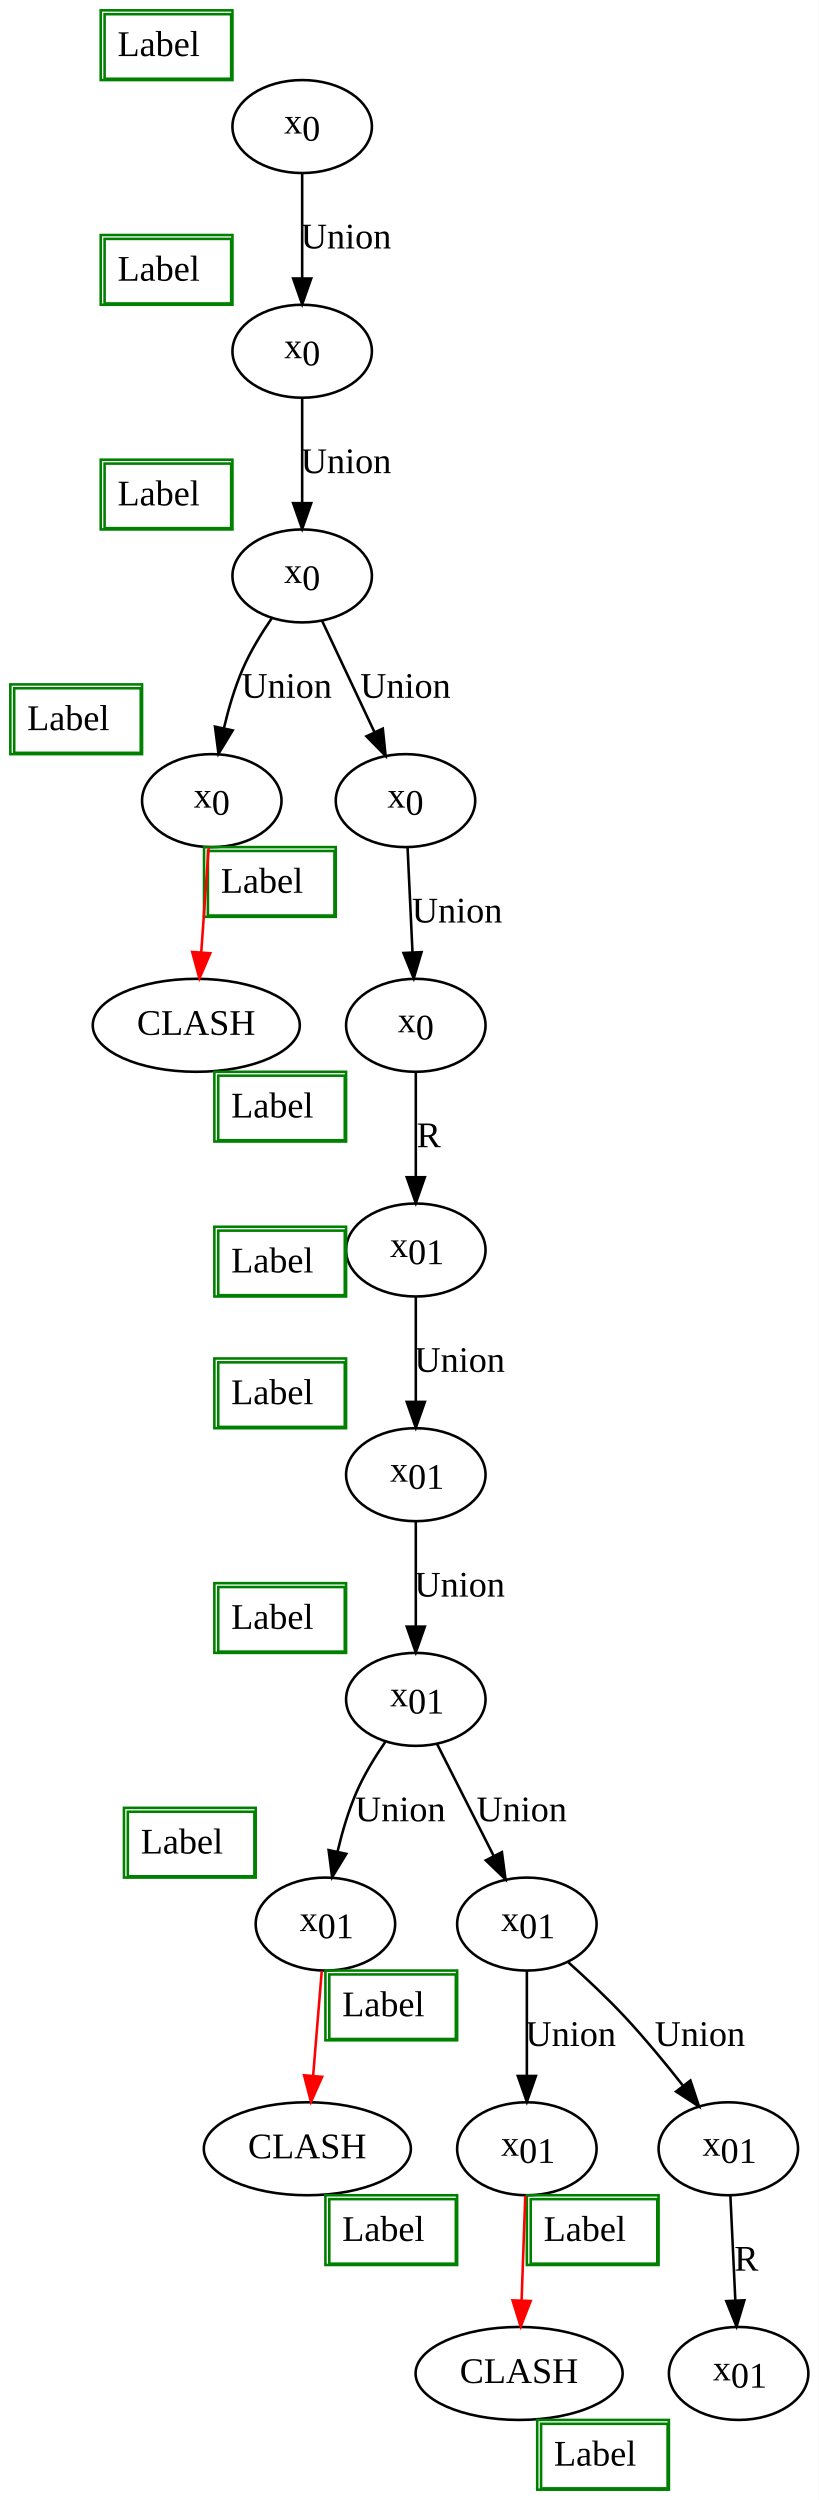
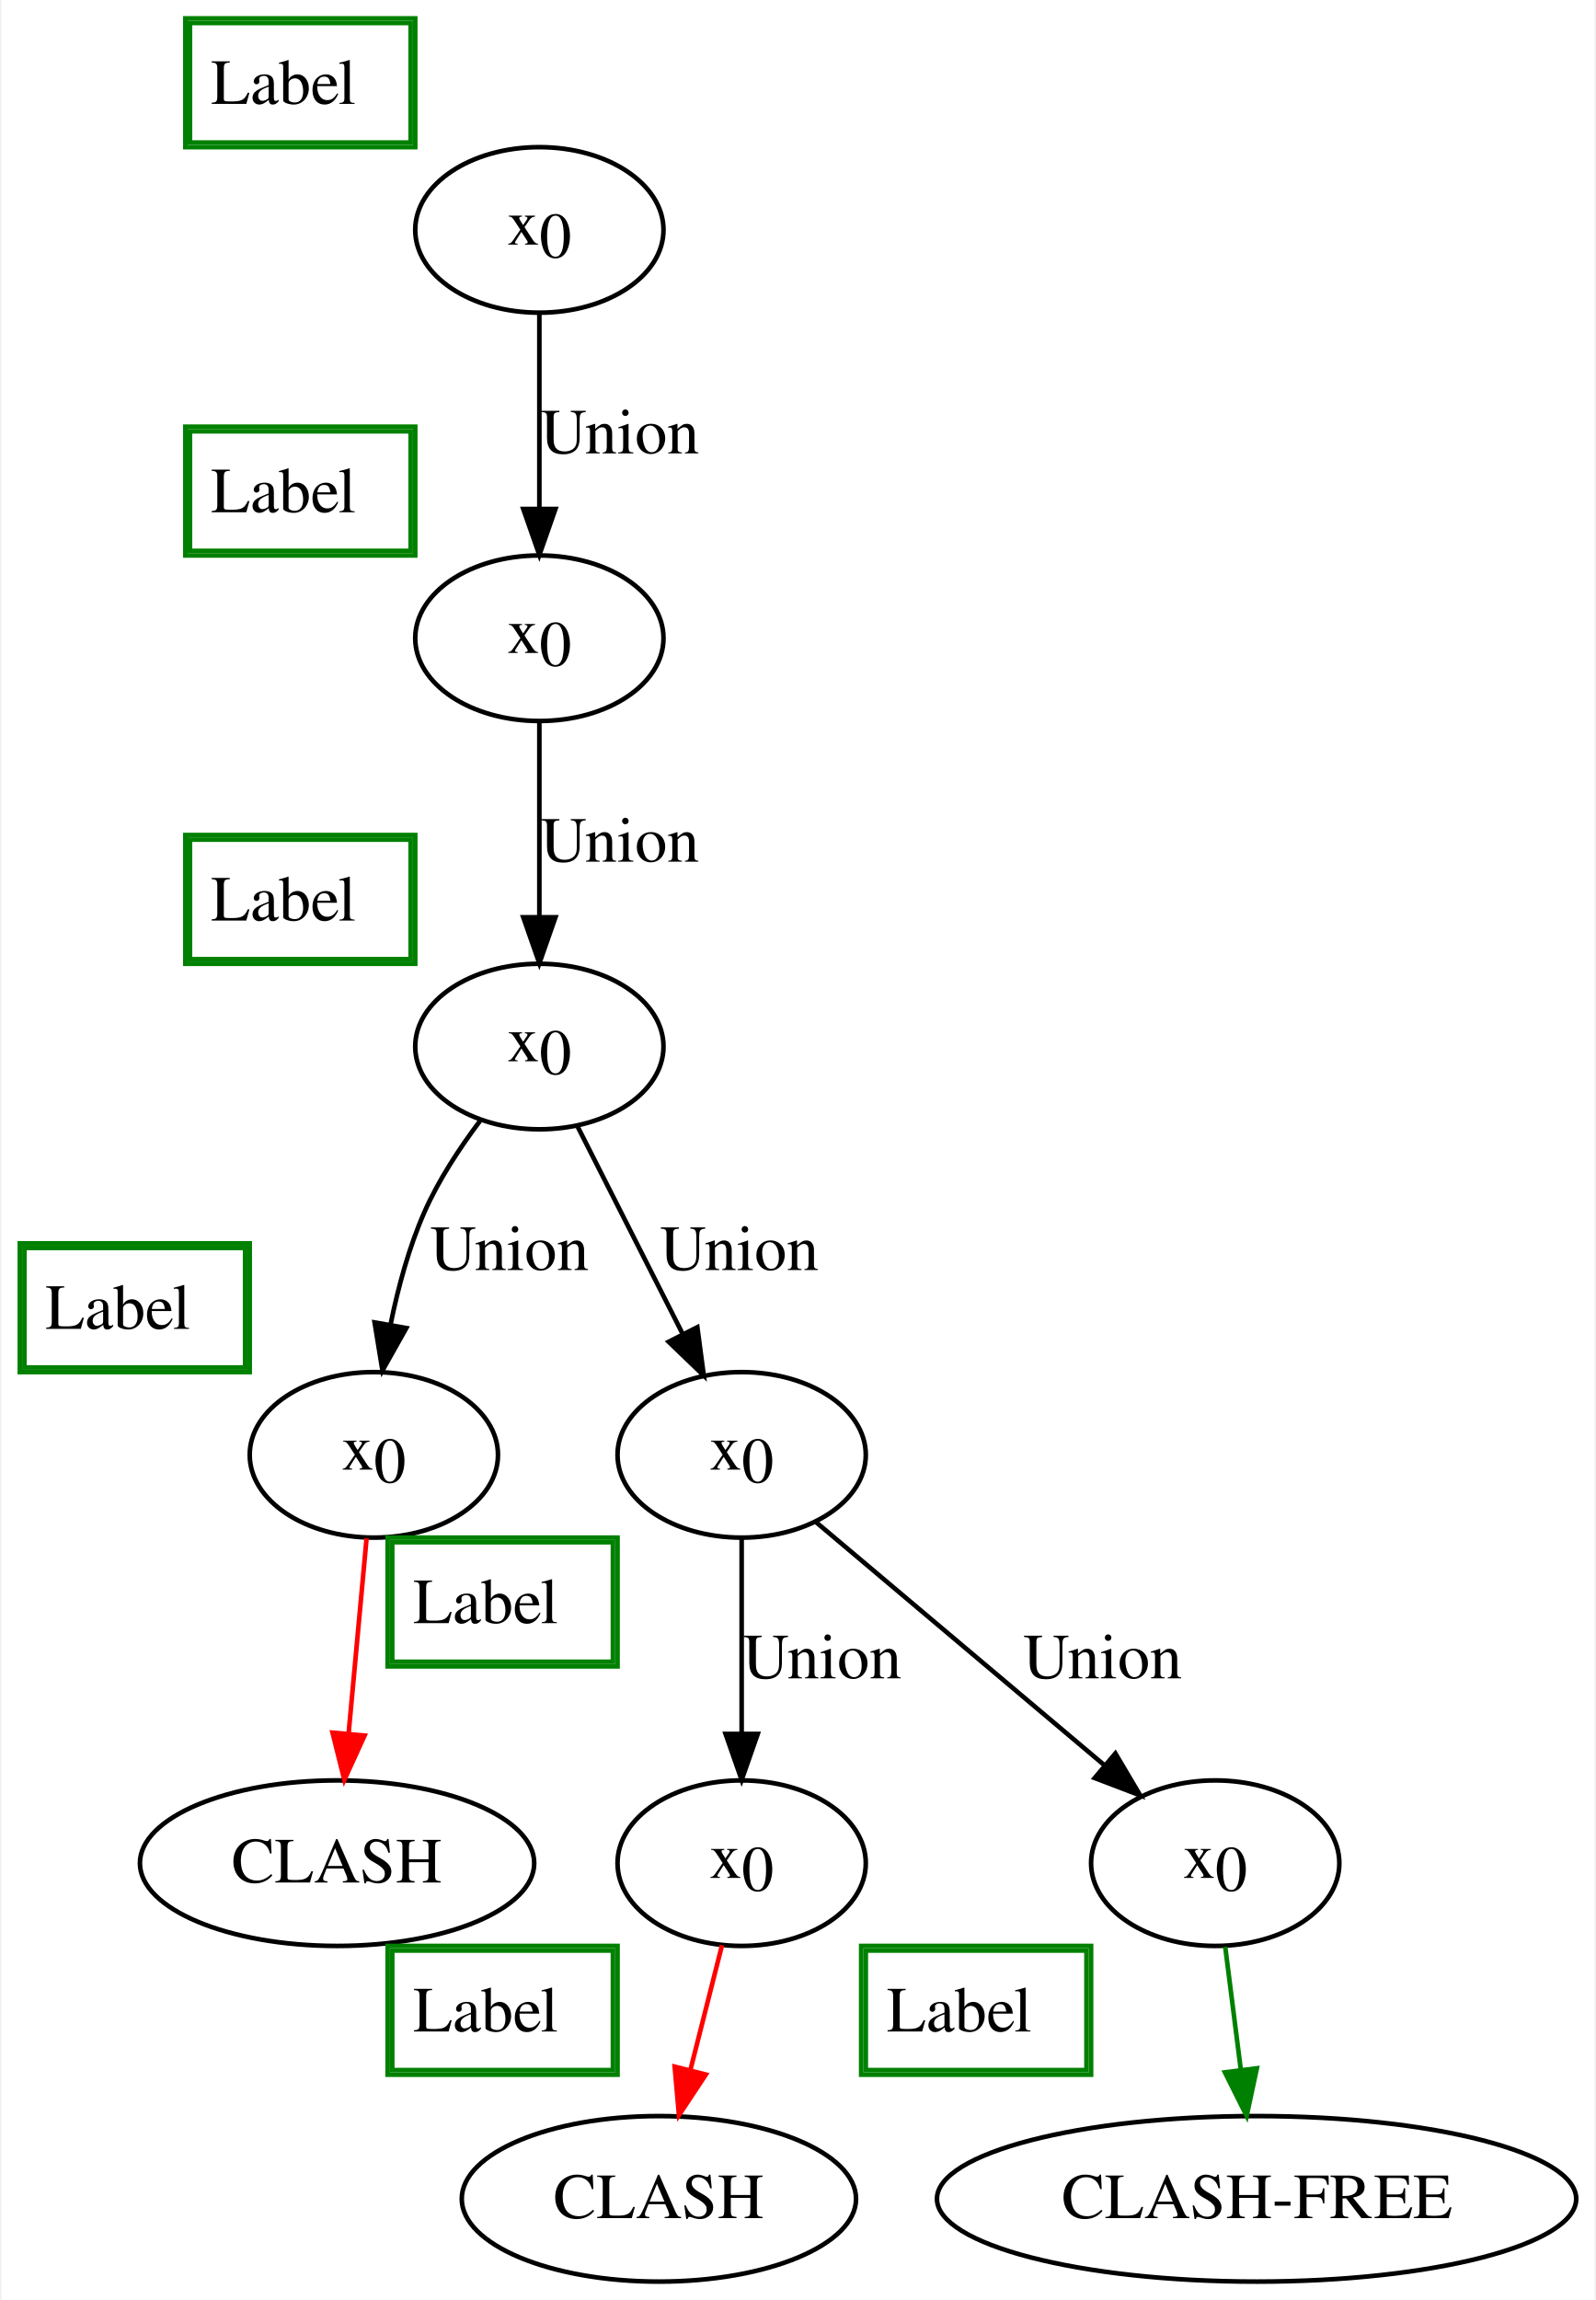
- <svg xmlns="http://www.w3.org/2000/svg" xmlns:xlink="http://www.w3.org/1999/xlink" width="317px" height="968px" viewBox="0.00 0.00 317.00 968.00">
-   <g id="graph0" class="graph" transform="scale(1.0 1.0) rotate(0.0) translate(4.0 964.0)">
-     <polygon fill="white" stroke="transparent" points="-4,4 -4,-964 313,-964 313,4 -4,4" />
+ <svg xmlns="http://www.w3.org/2000/svg" xmlns:xlink="http://www.w3.org/1999/xlink" width="347px" height="500px" viewBox="0.00 0.00 346.51 500.20">
+   <g id="graph0" class="graph" transform="scale(1.0 1.0) rotate(0.0) translate(4.0 496.2)">
+     <polygon fill="white" stroke="transparent" points="-4,4 -4,-496.2 342.51,-496.2 342.51,4 -4,4" />
    <g id="node1" class="node">
-       <ellipse fill="none" stroke="black" cx="113" cy="-915" rx="27" ry="18" />
-       <text text-anchor="start" x="106" y="-912.3" font-family="Times New Roman,serif" font-size="14.00">x</text>
-       <text text-anchor="start" x="113" y="-912.3" font-family="Times New Roman,serif" baseline-shift="sub" font-size="14.00">0</text>
+       <ellipse fill="none" stroke="black" cx="113" cy="-446.2" rx="27" ry="18" />
+       <text text-anchor="start" x="106" y="-443" font-family="Times,serif" font-size="14.00">x</text>
+       <text text-anchor="start" x="113" y="-443" font-family="Times,serif" baseline-shift="sub" font-size="14.00">0</text>
      <g id="a_node1_0">
-         <a xlink:href="C:\Users\Mario\Desktop\ProgettoIntelligentWeb\Progetto\graph\normal\0.txt" xlink:title="Clicca per visualizzare Lx" target="_blank">
-           <polygon fill="none" stroke="green" points="36.5,-933.5 36.5,-958.5 85.5,-958.5 85.5,-933.5 36.5,-933.5" />
-           <text text-anchor="start" x="41.5" y="-942.3" font-family="Times New Roman,serif" font-size="14.00"> Label </text>
+         <a xlink:href="C:\Users\turco\OneDrive\Desktop\ProgettoIntelligentWeb\Progetto\graph\normal\0.txt" xlink:title="Clicca per visualizzare Lx" target="_blank">
+           <polygon fill="none" stroke="green" points="37,-465.2 37,-491.2 85,-491.2 85,-465.2 37,-465.2" />
+           <text text-anchor="start" x="41.56" y="-473.6" font-family="Times,serif" font-size="14.00"> Label </text>
        </a>
      </g>
-       <polygon fill="none" stroke="green" points="35,-933 35,-960 86,-960 86,-933 35,-933" />
+       <polygon fill="none" stroke="green" points="36,-464.2 36,-492.2 86,-492.2 86,-464.2 36,-464.2" />
    </g>
    <g id="node2" class="node">
-       <ellipse fill="none" stroke="black" cx="113" cy="-828" rx="27" ry="18" />
-       <text text-anchor="start" x="106" y="-825.3" font-family="Times New Roman,serif" font-size="14.00">x</text>
-       <text text-anchor="start" x="113" y="-825.3" font-family="Times New Roman,serif" baseline-shift="sub" font-size="14.00">0</text>
+       <ellipse fill="none" stroke="black" cx="113" cy="-357.4" rx="27" ry="18" />
+       <text text-anchor="start" x="106" y="-354.2" font-family="Times,serif" font-size="14.00">x</text>
+       <text text-anchor="start" x="113" y="-354.2" font-family="Times,serif" baseline-shift="sub" font-size="14.00">0</text>
      <g id="a_node2_1">
-         <a xlink:href="C:\Users\Mario\Desktop\ProgettoIntelligentWeb\Progetto\graph\normal\1.txt" xlink:title="Clicca per visualizzare Lx" target="_blank">
-           <polygon fill="none" stroke="green" points="36.5,-846.5 36.5,-871.5 85.5,-871.5 85.5,-846.5 36.5,-846.5" />
-           <text text-anchor="start" x="41.5" y="-855.3" font-family="Times New Roman,serif" font-size="14.00"> Label </text>
+         <a xlink:href="C:\Users\turco\OneDrive\Desktop\ProgettoIntelligentWeb\Progetto\graph\normal\1.txt" xlink:title="Clicca per visualizzare Lx" target="_blank">
+           <polygon fill="none" stroke="green" points="37,-376.4 37,-402.4 85,-402.4 85,-376.4 37,-376.4" />
+           <text text-anchor="start" x="41.56" y="-384.8" font-family="Times,serif" font-size="14.00"> Label </text>
        </a>
      </g>
-       <polygon fill="none" stroke="green" points="35,-846 35,-873 86,-873 86,-846 35,-846" />
+       <polygon fill="none" stroke="green" points="36,-375.4 36,-403.4 86,-403.4 86,-375.4 36,-375.4" />
    </g>
    <g id="edge1" class="edge">
-       <path fill="none" stroke="black" d="M113,-896.8C113,-885.16 113,-869.55 113,-856.24" />
-       <polygon fill="black" stroke="black" points="116.5,-856.18 113,-846.18 109.5,-856.18 116.5,-856.18" />
-       <text text-anchor="middle" x="130" y="-867.8" font-family="Times New Roman,serif" font-size="14.00">Union</text>
+       <path fill="none" stroke="black" d="M113,-428.05C113,-415.92 113,-399.42 113,-385.52" />
+       <polygon fill="black" stroke="black" points="116.5,-385.51 113,-375.51 109.5,-385.51 116.5,-385.51" />
+       <text text-anchor="middle" x="130.5" y="-397.6" font-family="Times,serif" font-size="14.00">Union</text>
    </g>
    <g id="node3" class="node">
-       <ellipse fill="none" stroke="black" cx="113" cy="-741" rx="27" ry="18" />
-       <text text-anchor="start" x="106" y="-738.3" font-family="Times New Roman,serif" font-size="14.00">x</text>
-       <text text-anchor="start" x="113" y="-738.3" font-family="Times New Roman,serif" baseline-shift="sub" font-size="14.00">0</text>
+       <ellipse fill="none" stroke="black" cx="113" cy="-268.6" rx="27" ry="18" />
+       <text text-anchor="start" x="106" y="-265.4" font-family="Times,serif" font-size="14.00">x</text>
+       <text text-anchor="start" x="113" y="-265.4" font-family="Times,serif" baseline-shift="sub" font-size="14.00">0</text>
      <g id="a_node3_2">
-         <a xlink:href="C:\Users\Mario\Desktop\ProgettoIntelligentWeb\Progetto\graph\normal\2.txt" xlink:title="Clicca per visualizzare Lx" target="_blank">
-           <polygon fill="none" stroke="green" points="36.5,-759.5 36.5,-784.5 85.5,-784.5 85.5,-759.5 36.5,-759.5" />
-           <text text-anchor="start" x="41.5" y="-768.3" font-family="Times New Roman,serif" font-size="14.00"> Label </text>
+         <a xlink:href="C:\Users\turco\OneDrive\Desktop\ProgettoIntelligentWeb\Progetto\graph\normal\2.txt" xlink:title="Clicca per visualizzare Lx" target="_blank">
+           <polygon fill="none" stroke="green" points="37,-287.6 37,-313.6 85,-313.6 85,-287.6 37,-287.6" />
+           <text text-anchor="start" x="41.56" y="-296" font-family="Times,serif" font-size="14.00"> Label </text>
        </a>
      </g>
-       <polygon fill="none" stroke="green" points="35,-759 35,-786 86,-786 86,-759 35,-759" />
+       <polygon fill="none" stroke="green" points="36,-286.6 36,-314.6 86,-314.6 86,-286.6 36,-286.6" />
    </g>
    <g id="edge2" class="edge">
-       <path fill="none" stroke="black" d="M113,-809.8C113,-798.16 113,-782.55 113,-769.24" />
-       <polygon fill="black" stroke="black" points="116.5,-769.18 113,-759.18 109.5,-769.18 116.5,-769.18" />
-       <text text-anchor="middle" x="130" y="-780.8" font-family="Times New Roman,serif" font-size="14.00">Union</text>
+       <path fill="none" stroke="black" d="M113,-339.25C113,-327.12 113,-310.62 113,-296.72" />
+       <polygon fill="black" stroke="black" points="116.5,-296.71 113,-286.71 109.5,-296.71 116.5,-296.71" />
+       <text text-anchor="middle" x="130.5" y="-308.8" font-family="Times,serif" font-size="14.00">Union</text>
    </g>
    <g id="node4" class="node">
-       <ellipse fill="none" stroke="black" cx="78" cy="-654" rx="27" ry="18" />
-       <text text-anchor="start" x="71" y="-651.3" font-family="Times New Roman,serif" font-size="14.00">x</text>
-       <text text-anchor="start" x="78" y="-651.3" font-family="Times New Roman,serif" baseline-shift="sub" font-size="14.00">0</text>
+       <ellipse fill="none" stroke="black" cx="77" cy="-179.8" rx="27" ry="18" />
+       <text text-anchor="start" x="70" y="-176.6" font-family="Times,serif" font-size="14.00">x</text>
+       <text text-anchor="start" x="77" y="-176.6" font-family="Times,serif" baseline-shift="sub" font-size="14.00">0</text>
      <g id="a_node4_3">
-         <a xlink:href="C:\Users\Mario\Desktop\ProgettoIntelligentWeb\Progetto\graph\normal\3.txt" xlink:title="Clicca per visualizzare Lx" target="_blank">
-           <polygon fill="none" stroke="green" points="1.5,-672.5 1.5,-697.5 50.5,-697.5 50.5,-672.5 1.5,-672.5" />
-           <text text-anchor="start" x="6.5" y="-681.3" font-family="Times New Roman,serif" font-size="14.00"> Label </text>
+         <a xlink:href="C:\Users\turco\OneDrive\Desktop\ProgettoIntelligentWeb\Progetto\graph\normal\3.txt" xlink:title="Clicca per visualizzare Lx" target="_blank">
+           <polygon fill="none" stroke="green" points="1,-198.8 1,-224.8 49,-224.8 49,-198.8 1,-198.8" />
+           <text text-anchor="start" x="5.56" y="-207.2" font-family="Times,serif" font-size="14.00"> Label </text>
        </a>
      </g>
-       <polygon fill="none" stroke="green" points="0,-672 0,-699 51,-699 51,-672 0,-672" />
+       <polygon fill="none" stroke="green" points="0,-197.8 0,-225.8 50,-225.8 50,-197.8 0,-197.8" />
    </g>
    <g id="edge4" class="edge">
-       <path fill="none" stroke="black" d="M101.24,-724.63C97.2,-718.75 92.95,-711.81 90,-705 86.88,-697.79 84.49,-689.63 82.69,-682.02" />
-       <polygon fill="black" stroke="black" points="86.09,-681.19 80.6,-672.14 79.24,-682.64 86.09,-681.19" />
-       <text text-anchor="middle" x="107" y="-693.8" font-family="Times New Roman,serif" font-size="14.00">Union</text>
+       <path fill="none" stroke="black" d="M100.08,-252.41C95.66,-246.54 91.07,-239.57 88,-232.6 84.65,-224.99 82.3,-216.3 80.65,-208.24" />
+       <polygon fill="black" stroke="black" points="84.06,-207.38 78.87,-198.14 77.16,-208.6 84.06,-207.38" />
+       <text text-anchor="middle" x="106.5" y="-220" font-family="Times,serif" font-size="14.00">Union</text>
    </g>
    <g id="node6" class="node">
-       <ellipse fill="none" stroke="black" cx="153" cy="-654" rx="27" ry="18" />
-       <text text-anchor="start" x="146" y="-651.3" font-family="Times New Roman,serif" font-size="14.00">x</text>
-       <text text-anchor="start" x="153" y="-651.3" font-family="Times New Roman,serif" baseline-shift="sub" font-size="14.00">0</text>
+       <ellipse fill="none" stroke="black" cx="157" cy="-179.8" rx="27" ry="18" />
+       <text text-anchor="start" x="150" y="-176.6" font-family="Times,serif" font-size="14.00">x</text>
+       <text text-anchor="start" x="157" y="-176.6" font-family="Times,serif" baseline-shift="sub" font-size="14.00">0</text>
      <g id="a_node6_4">
-         <a xlink:href="C:\Users\Mario\Desktop\ProgettoIntelligentWeb\Progetto\graph\normal\5.txt" xlink:title="Clicca per visualizzare Lx" target="_blank">
-           <polygon fill="none" stroke="green" points="76.5,-609.5 76.5,-634.5 125.5,-634.5 125.5,-609.5 76.5,-609.5" />
-           <text text-anchor="start" x="81.5" y="-618.3" font-family="Times New Roman,serif" font-size="14.00"> Label </text>
+         <a xlink:href="C:\Users\turco\OneDrive\Desktop\ProgettoIntelligentWeb\Progetto\graph\normal\5.txt" xlink:title="Clicca per visualizzare Lx" target="_blank">
+           <polygon fill="none" stroke="green" points="81,-134.8 81,-160.8 129,-160.8 129,-134.8 81,-134.8" />
+           <text text-anchor="start" x="85.56" y="-143.2" font-family="Times,serif" font-size="14.00"> Label </text>
        </a>
      </g>
-       <polygon fill="none" stroke="green" points="75,-609 75,-636 126,-636 126,-609 75,-609" />
+       <polygon fill="none" stroke="green" points="80,-133.8 80,-161.8 130,-161.8 130,-133.8 80,-133.8" />
    </g>
    <g id="edge3" class="edge">
-       <path fill="none" stroke="black" d="M120.71,-723.61C126.47,-711.38 134.44,-694.44 141.02,-680.46" />
-       <polygon fill="black" stroke="black" points="144.22,-681.88 145.31,-671.34 137.89,-678.9 144.22,-681.88" />
-       <text text-anchor="middle" x="153" y="-693.8" font-family="Times New Roman,serif" font-size="14.00">Union</text>
+       <path fill="none" stroke="black" d="M121.28,-251.27C127.73,-238.54 136.8,-220.64 144.19,-206.06" />
+       <polygon fill="black" stroke="black" points="147.36,-207.56 148.76,-197.05 141.12,-204.39 147.36,-207.56" />
+       <text text-anchor="middle" x="156.5" y="-220" font-family="Times,serif" font-size="14.00">Union</text>
    </g>
    <g id="node5" class="node">
-       <ellipse fill="none" stroke="black" cx="72" cy="-567" rx="40.09" ry="18" />
-       <text text-anchor="start" x="49" y="-563.3" font-family="Times New Roman,serif" font-size="14.00">CLASH</text>
+       <ellipse fill="none" stroke="black" cx="69" cy="-91" rx="42.88" ry="18" />
+       <text text-anchor="start" x="46.06" y="-86.8" font-family="Times,serif" font-size="14.00">CLASH</text>
    </g>
    <g id="edge5" class="edge">
-       <path fill="none" stroke="red" d="M76.79,-635.8C75.96,-624.16 74.86,-608.55 73.92,-595.24" />
-       <polygon fill="red" stroke="red" points="77.41,-594.9 73.21,-585.18 70.43,-595.4 77.41,-594.9" />
+       <path fill="none" stroke="red" d="M75.42,-161.65C74.3,-149.52 72.78,-133.02 71.5,-119.12" />
+       <polygon fill="red" stroke="red" points="74.98,-118.75 70.58,-109.11 68.01,-119.39 74.98,-118.75" />
    </g>
    <g id="node7" class="node">
-       <ellipse fill="none" stroke="black" cx="157" cy="-567" rx="27" ry="18" />
-       <text text-anchor="start" x="150" y="-564.3" font-family="Times New Roman,serif" font-size="14.00">x</text>
-       <text text-anchor="start" x="157" y="-564.3" font-family="Times New Roman,serif" baseline-shift="sub" font-size="14.00">0</text>
+       <ellipse fill="none" stroke="black" cx="157" cy="-91" rx="27" ry="18" />
+       <text text-anchor="start" x="150" y="-87.8" font-family="Times,serif" font-size="14.00">x</text>
+       <text text-anchor="start" x="157" y="-87.8" font-family="Times,serif" baseline-shift="sub" font-size="14.00">0</text>
      <g id="a_node7_5">
-         <a xlink:href="C:\Users\Mario\Desktop\ProgettoIntelligentWeb\Progetto\graph\normal\6.txt" xlink:title="Clicca per visualizzare Lx" target="_blank">
-           <polygon fill="none" stroke="green" points="80.5,-522.5 80.5,-547.5 129.5,-547.5 129.5,-522.5 80.5,-522.5" />
-           <text text-anchor="start" x="85.5" y="-531.3" font-family="Times New Roman,serif" font-size="14.00"> Label </text>
+         <a xlink:href="C:\Users\turco\OneDrive\Desktop\ProgettoIntelligentWeb\Progetto\graph\normal\6.txt" xlink:title="Clicca per visualizzare Lx" target="_blank">
+           <polygon fill="none" stroke="green" points="81,-46 81,-72 129,-72 129,-46 81,-46" />
+           <text text-anchor="start" x="85.56" y="-54.4" font-family="Times,serif" font-size="14.00"> Label </text>
        </a>
      </g>
-       <polygon fill="none" stroke="green" points="79,-522 79,-549 130,-549 130,-522 79,-522" />
+       <polygon fill="none" stroke="green" points="80,-45 80,-73 130,-73 130,-45 80,-45" />
+     </g>
+     <g id="edge7" class="edge">
+       <path fill="none" stroke="black" d="M157,-161.65C157,-149.52 157,-133.02 157,-119.12" />
+       <polygon fill="black" stroke="black" points="160.5,-119.11 157,-109.11 153.5,-119.11 160.5,-119.11" />
+       <text text-anchor="middle" x="174.5" y="-131.2" font-family="Times,serif" font-size="14.00">Union</text>
+     </g>
+     <g id="node9" class="node">
+       <ellipse fill="none" stroke="black" cx="260" cy="-91" rx="27" ry="18" />
+       <text text-anchor="start" x="253" y="-87.8" font-family="Times,serif" font-size="14.00">x</text>
+       <text text-anchor="start" x="260" y="-87.8" font-family="Times,serif" baseline-shift="sub" font-size="14.00">0</text>
+       <g id="a_node9_6">
+         <a xlink:href="C:\Users\turco\OneDrive\Desktop\ProgettoIntelligentWeb\Progetto\graph\normal\8.txt" xlink:title="Clicca per visualizzare Lx" target="_blank">
+           <polygon fill="none" stroke="green" points="184,-46 184,-72 232,-72 232,-46 184,-46" />
+           <text text-anchor="start" x="188.56" y="-54.4" font-family="Times,serif" font-size="14.00"> Label </text>
+         </a>
+       </g>
+       <polygon fill="none" stroke="green" points="183,-45 183,-73 233,-73 233,-45 183,-45" />
    </g>
    <g id="edge6" class="edge">
-       <path fill="none" stroke="black" d="M153.81,-635.8C154.36,-624.16 155.09,-608.55 155.72,-595.24" />
-       <polygon fill="black" stroke="black" points="159.22,-595.33 156.19,-585.18 152.23,-595 159.22,-595.33" />
-       <text text-anchor="middle" x="173" y="-606.8" font-family="Times New Roman,serif" font-size="14.00">Union</text>
+       <path fill="none" stroke="black" d="M173.09,-165.24C189.93,-151.05 216.54,-128.63 235.88,-112.32" />
+       <polygon fill="black" stroke="black" points="238.29,-114.87 243.68,-105.75 233.78,-109.52 238.29,-114.87" />
+       <text text-anchor="middle" x="235.5" y="-131.2" font-family="Times,serif" font-size="14.00">Union</text>
    </g>
    <g id="node8" class="node">
-       <ellipse fill="none" stroke="black" cx="157" cy="-480" rx="27" ry="18" />
-       <text text-anchor="start" x="147" y="-477.3" font-family="Times New Roman,serif" font-size="14.00">x</text>
-       <text text-anchor="start" x="154" y="-477.3" font-family="Times New Roman,serif" baseline-shift="sub" font-size="14.00">01</text>
-       <g id="a_node8_6">
-         <a xlink:href="C:\Users\Mario\Desktop\ProgettoIntelligentWeb\Progetto\graph\normal\7.txt" xlink:title="Clicca per visualizzare Lx" target="_blank">
-           <polygon fill="none" stroke="green" points="80.5,-462.5 80.5,-487.5 129.5,-487.5 129.5,-462.5 80.5,-462.5" />
-           <text text-anchor="start" x="85.5" y="-471.3" font-family="Times New Roman,serif" font-size="14.00"> Label </text>
-         </a>
-       </g>
-       <polygon fill="none" stroke="green" points="79,-462 79,-489 130,-489 130,-462 79,-462" />
-     </g>
-     <g id="edge7" class="edge">
-       <path fill="none" stroke="black" d="M157,-548.8C157,-537.16 157,-521.55 157,-508.24" />
-       <polygon fill="black" stroke="black" points="160.5,-508.18 157,-498.18 153.5,-508.18 160.5,-508.18" />
-       <text text-anchor="middle" x="162" y="-519.8" font-family="Times New Roman,serif" font-size="14.00">R</text>
-     </g>
-     <g id="node9" class="node">
-       <ellipse fill="none" stroke="black" cx="157" cy="-393" rx="27" ry="18" />
-       <text text-anchor="start" x="147" y="-390.3" font-family="Times New Roman,serif" font-size="14.00">x</text>
-       <text text-anchor="start" x="154" y="-390.3" font-family="Times New Roman,serif" baseline-shift="sub" font-size="14.00">01</text>
-       <g id="a_node9_7">
-         <a xlink:href="C:\Users\Mario\Desktop\ProgettoIntelligentWeb\Progetto\graph\normal\8.txt" xlink:title="Clicca per visualizzare Lx" target="_blank">
-           <polygon fill="none" stroke="green" points="80.5,-411.5 80.5,-436.5 129.5,-436.5 129.5,-411.5 80.5,-411.5" />
-           <text text-anchor="start" x="85.5" y="-420.3" font-family="Times New Roman,serif" font-size="14.00"> Label </text>
-         </a>
-       </g>
-       <polygon fill="none" stroke="green" points="79,-411 79,-438 130,-438 130,-411 79,-411" />
+       <ellipse fill="none" stroke="black" cx="139" cy="-18" rx="42.88" ry="18" />
+       <text text-anchor="start" x="116.06" y="-13.8" font-family="Times,serif" font-size="14.00">CLASH</text>
    </g>
    <g id="edge8" class="edge">
-       <path fill="none" stroke="black" d="M157,-461.8C157,-450.16 157,-434.55 157,-421.24" />
-       <polygon fill="black" stroke="black" points="160.5,-421.18 157,-411.18 153.5,-421.18 160.5,-421.18" />
-       <text text-anchor="middle" x="174" y="-432.8" font-family="Times New Roman,serif" font-size="14.00">Union</text>
+       <path fill="none" stroke="red" d="M152.73,-73.17C150.68,-65.07 148.17,-55.15 145.85,-46.03" />
+       <polygon fill="red" stroke="red" points="149.21,-45.03 143.36,-36.2 142.43,-46.75 149.21,-45.03" />
    </g>
    <g id="node10" class="node">
-       <ellipse fill="none" stroke="black" cx="157" cy="-306" rx="27" ry="18" />
-       <text text-anchor="start" x="147" y="-303.3" font-family="Times New Roman,serif" font-size="14.00">x</text>
-       <text text-anchor="start" x="154" y="-303.3" font-family="Times New Roman,serif" baseline-shift="sub" font-size="14.00">01</text>
-       <g id="a_node10_8">
-         <a xlink:href="C:\Users\Mario\Desktop\ProgettoIntelligentWeb\Progetto\graph\normal\9.txt" xlink:title="Clicca per visualizzare Lx" target="_blank">
-           <polygon fill="none" stroke="green" points="80.5,-324.5 80.5,-349.5 129.5,-349.5 129.5,-324.5 80.5,-324.5" />
-           <text text-anchor="start" x="85.5" y="-333.3" font-family="Times New Roman,serif" font-size="14.00"> Label </text>
-         </a>
-       </g>
-       <polygon fill="none" stroke="green" points="79,-324 79,-351 130,-351 130,-324 79,-324" />
+       <ellipse fill="none" stroke="black" cx="269" cy="-18" rx="69.52" ry="18" />
+       <text text-anchor="start" x="226.62" y="-13.8" font-family="Times,serif" font-size="14.00">CLASH-FREE</text>
    </g>
    <g id="edge9" class="edge">
-       <path fill="none" stroke="black" d="M157,-374.8C157,-363.16 157,-347.55 157,-334.24" />
-       <polygon fill="black" stroke="black" points="160.5,-334.18 157,-324.18 153.5,-334.18 160.5,-334.18" />
-       <text text-anchor="middle" x="174" y="-345.8" font-family="Times New Roman,serif" font-size="14.00">Union</text>
-     </g>
-     <g id="node11" class="node">
-       <ellipse fill="none" stroke="black" cx="122" cy="-219" rx="27" ry="18" />
-       <text text-anchor="start" x="112" y="-216.3" font-family="Times New Roman,serif" font-size="14.00">x</text>
-       <text text-anchor="start" x="119" y="-216.3" font-family="Times New Roman,serif" baseline-shift="sub" font-size="14.00">01</text>
-       <g id="a_node11_9">
-         <a xlink:href="C:\Users\Mario\Desktop\ProgettoIntelligentWeb\Progetto\graph\normal\10.txt" xlink:title="Clicca per visualizzare Lx" target="_blank">
-           <polygon fill="none" stroke="green" points="45.5,-237.5 45.5,-262.5 94.5,-262.5 94.5,-237.5 45.5,-237.5" />
-           <text text-anchor="start" x="50.5" y="-246.3" font-family="Times New Roman,serif" font-size="14.00"> Label </text>
-         </a>
-       </g>
-       <polygon fill="none" stroke="green" points="44,-237 44,-264 95,-264 95,-237 44,-237" />
-     </g>
-     <g id="edge11" class="edge">
-       <path fill="none" stroke="black" d="M145.24,-289.63C141.2,-283.75 136.95,-276.81 134,-270 130.88,-262.79 128.49,-254.63 126.69,-247.02" />
-       <polygon fill="black" stroke="black" points="130.09,-246.19 124.6,-237.14 123.24,-247.64 130.09,-246.19" />
-       <text text-anchor="middle" x="151" y="-258.8" font-family="Times New Roman,serif" font-size="14.00">Union</text>
-     </g>
-     <g id="node13" class="node">
-       <ellipse fill="none" stroke="black" cx="200" cy="-219" rx="27" ry="18" />
-       <text text-anchor="start" x="190" y="-216.3" font-family="Times New Roman,serif" font-size="14.00">x</text>
-       <text text-anchor="start" x="197" y="-216.3" font-family="Times New Roman,serif" baseline-shift="sub" font-size="14.00">01</text>
-       <g id="a_node13_10">
-         <a xlink:href="C:\Users\Mario\Desktop\ProgettoIntelligentWeb\Progetto\graph\normal\12.txt" xlink:title="Clicca per visualizzare Lx" target="_blank">
-           <polygon fill="none" stroke="green" points="123.5,-174.5 123.5,-199.5 172.5,-199.5 172.5,-174.5 123.5,-174.5" />
-           <text text-anchor="start" x="128.5" y="-183.3" font-family="Times New Roman,serif" font-size="14.00"> Label </text>
-         </a>
-       </g>
-       <polygon fill="none" stroke="green" points="122,-174 122,-201 173,-201 173,-174 122,-174" />
-     </g>
-     <g id="edge10" class="edge">
-       <path fill="none" stroke="black" d="M165.29,-288.61C171.48,-276.38 180.05,-259.44 187.12,-245.46" />
-       <polygon fill="black" stroke="black" points="190.34,-246.84 191.73,-236.34 184.1,-243.68 190.34,-246.84" />
-       <text text-anchor="middle" x="198" y="-258.8" font-family="Times New Roman,serif" font-size="14.00">Union</text>
-     </g>
-     <g id="node12" class="node">
-       <ellipse fill="none" stroke="black" cx="115" cy="-132" rx="40.09" ry="18" />
-       <text text-anchor="start" x="92" y="-128.3" font-family="Times New Roman,serif" font-size="14.00">CLASH</text>
-     </g>
-     <g id="edge12" class="edge">
-       <path fill="none" stroke="red" d="M120.58,-200.8C119.63,-189.16 118.34,-173.55 117.24,-160.24" />
-       <polygon fill="red" stroke="red" points="120.72,-159.85 116.41,-150.18 113.75,-160.43 120.72,-159.85" />
-     </g>
-     <g id="node14" class="node">
-       <ellipse fill="none" stroke="black" cx="200" cy="-132" rx="27" ry="18" />
-       <text text-anchor="start" x="190" y="-129.3" font-family="Times New Roman,serif" font-size="14.00">x</text>
-       <text text-anchor="start" x="197" y="-129.3" font-family="Times New Roman,serif" baseline-shift="sub" font-size="14.00">01</text>
-       <g id="a_node14_11">
-         <a xlink:href="C:\Users\Mario\Desktop\ProgettoIntelligentWeb\Progetto\graph\normal\13.txt" xlink:title="Clicca per visualizzare Lx" target="_blank">
-           <polygon fill="none" stroke="green" points="123.5,-87.5 123.5,-112.5 172.5,-112.5 172.5,-87.5 123.5,-87.5" />
-           <text text-anchor="start" x="128.5" y="-96.3" font-family="Times New Roman,serif" font-size="14.00"> Label </text>
-         </a>
-       </g>
-       <polygon fill="none" stroke="green" points="122,-87 122,-114 173,-114 173,-87 122,-87" />
-     </g>
-     <g id="edge14" class="edge">
-       <path fill="none" stroke="black" d="M200,-200.8C200,-189.16 200,-173.55 200,-160.24" />
-       <polygon fill="black" stroke="black" points="203.5,-160.18 200,-150.18 196.5,-160.18 203.5,-160.18" />
-       <text text-anchor="middle" x="217" y="-171.8" font-family="Times New Roman,serif" font-size="14.00">Union</text>
-     </g>
-     <g id="node16" class="node">
-       <ellipse fill="none" stroke="black" cx="278" cy="-132" rx="27" ry="18" />
-       <text text-anchor="start" x="268" y="-129.3" font-family="Times New Roman,serif" font-size="14.00">x</text>
-       <text text-anchor="start" x="275" y="-129.3" font-family="Times New Roman,serif" baseline-shift="sub" font-size="14.00">01</text>
-       <g id="a_node16_12">
-         <a xlink:href="C:\Users\Mario\Desktop\ProgettoIntelligentWeb\Progetto\graph\normal\15.txt" xlink:title="Clicca per visualizzare Lx" target="_blank">
-           <polygon fill="none" stroke="green" points="201.5,-87.5 201.5,-112.5 250.5,-112.5 250.5,-87.5 201.5,-87.5" />
-           <text text-anchor="start" x="206.5" y="-96.3" font-family="Times New Roman,serif" font-size="14.00"> Label </text>
-         </a>
-       </g>
-       <polygon fill="none" stroke="green" points="200,-87 200,-114 251,-114 251,-87 200,-87" />
-     </g>
-     <g id="edge13" class="edge">
-       <path fill="none" stroke="black" d="M216.04,-204.21C223.02,-197.96 231.15,-190.35 238,-183 245.73,-174.71 253.66,-165.09 260.39,-156.51" />
-       <polygon fill="black" stroke="black" points="263.33,-158.43 266.67,-148.37 257.79,-154.15 263.33,-158.43" />
-       <text text-anchor="middle" x="267" y="-171.8" font-family="Times New Roman,serif" font-size="14.00">Union</text>
-     </g>
-     <g id="node15" class="node">
-       <ellipse fill="none" stroke="black" cx="197" cy="-45" rx="40.09" ry="18" />
-       <text text-anchor="start" x="174" y="-41.3" font-family="Times New Roman,serif" font-size="14.00">CLASH</text>
-     </g>
-     <g id="edge15" class="edge">
-       <path fill="none" stroke="red" d="M199.39,-113.8C198.98,-102.16 198.43,-86.55 197.96,-73.24" />
-       <polygon fill="red" stroke="red" points="201.46,-73.05 197.61,-63.18 194.46,-73.29 201.46,-73.05" />
-     </g>
-     <g id="node17" class="node">
-       <ellipse fill="none" stroke="black" cx="282" cy="-45" rx="27" ry="18" />
-       <text text-anchor="start" x="272" y="-42.3" font-family="Times New Roman,serif" font-size="14.00">x</text>
-       <text text-anchor="start" x="279" y="-42.3" font-family="Times New Roman,serif" baseline-shift="sub" font-size="14.00">01</text>
-       <g id="a_node17_13">
-         <a xlink:href="C:\Users\Mario\Desktop\ProgettoIntelligentWeb\Progetto\graph\normal\16.txt" xlink:title="Clicca per visualizzare Lx" target="_blank">
-           <polygon fill="none" stroke="green" points="205.5,-0.5 205.5,-25.5 254.5,-25.5 254.5,-0.5 205.5,-0.5" />
-           <text text-anchor="start" x="210.5" y="-9.3" font-family="Times New Roman,serif" font-size="14.00"> Label </text>
-         </a>
-       </g>
-       <polygon fill="none" stroke="green" points="204,0 204,-27 255,-27 255,0 204,0" />
-     </g>
-     <g id="edge16" class="edge">
-       <path fill="none" stroke="black" d="M278.81,-113.8C279.36,-102.16 280.09,-86.55 280.72,-73.24" />
-       <polygon fill="black" stroke="black" points="284.22,-73.33 281.19,-63.18 277.23,-73 284.22,-73.33" />
-       <text text-anchor="middle" x="285" y="-84.8" font-family="Times New Roman,serif" font-size="14.00">R</text>
+       <path fill="none" stroke="green" d="M262.18,-72.81C263.2,-64.79 264.43,-55.05 265.57,-46.07" />
+       <polygon fill="green" stroke="green" points="269.06,-46.39 266.84,-36.03 262.11,-45.51 269.06,-46.39" />
    </g>
  </g>
</svg>
